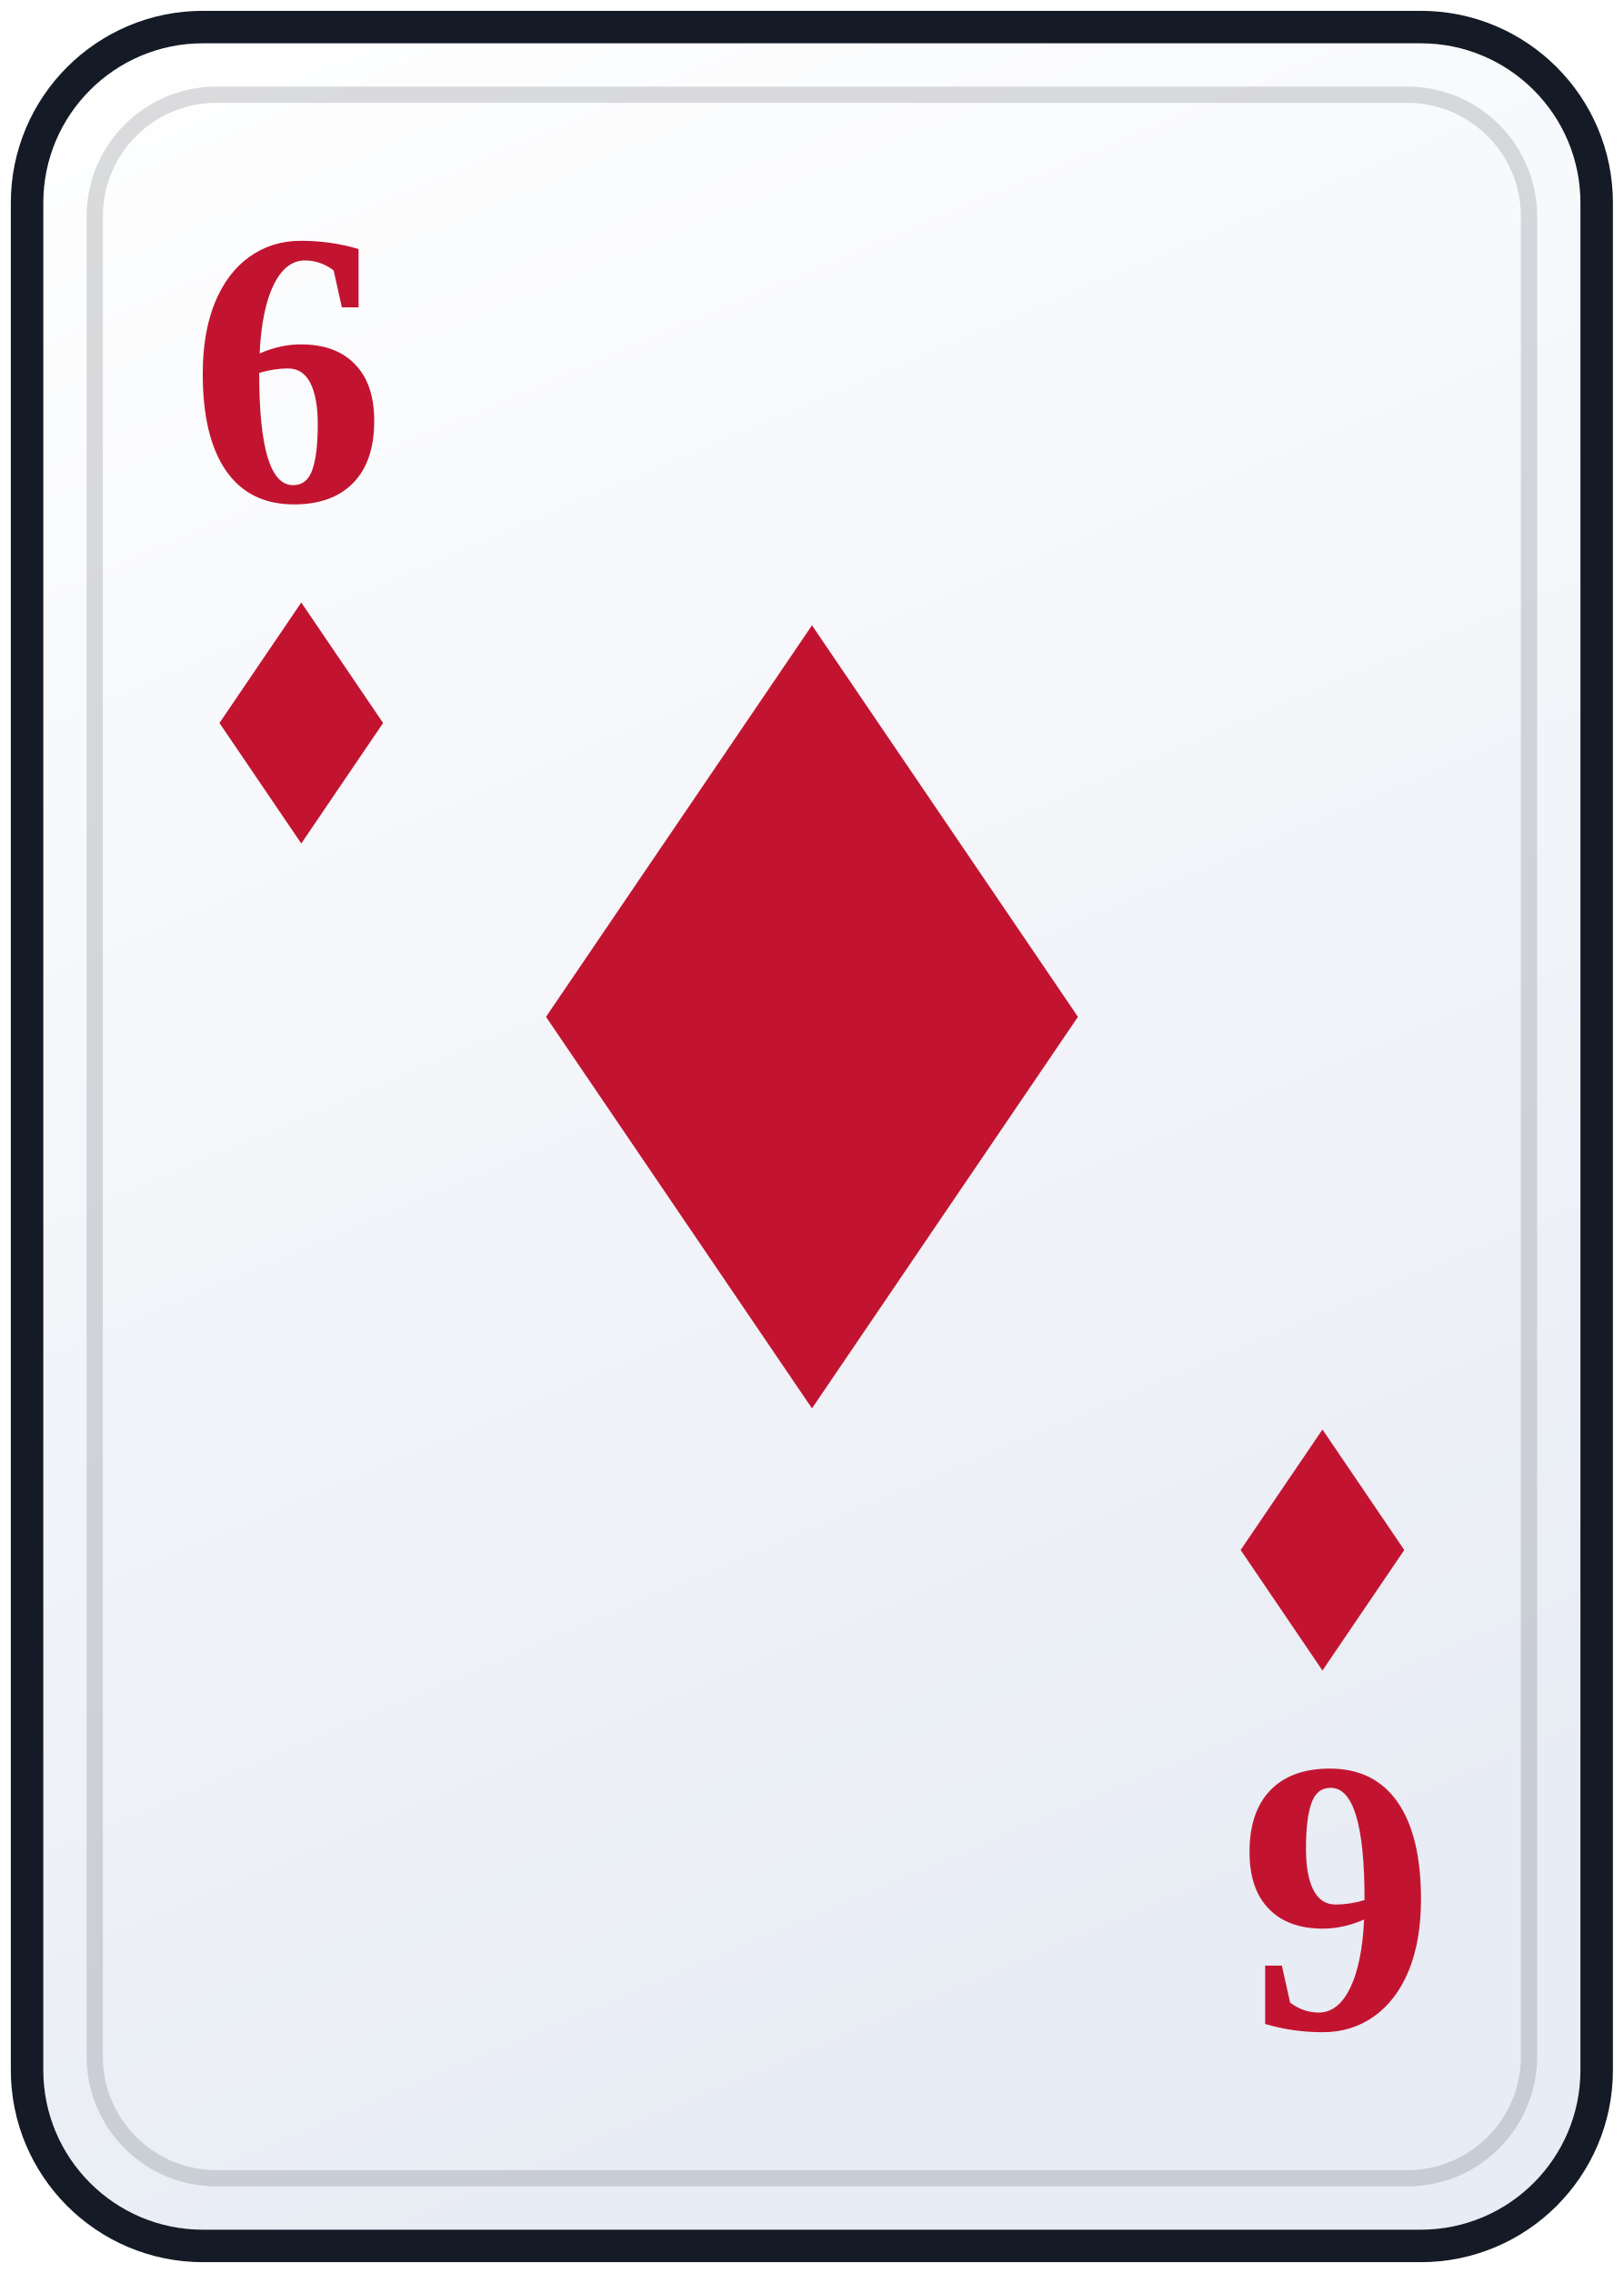
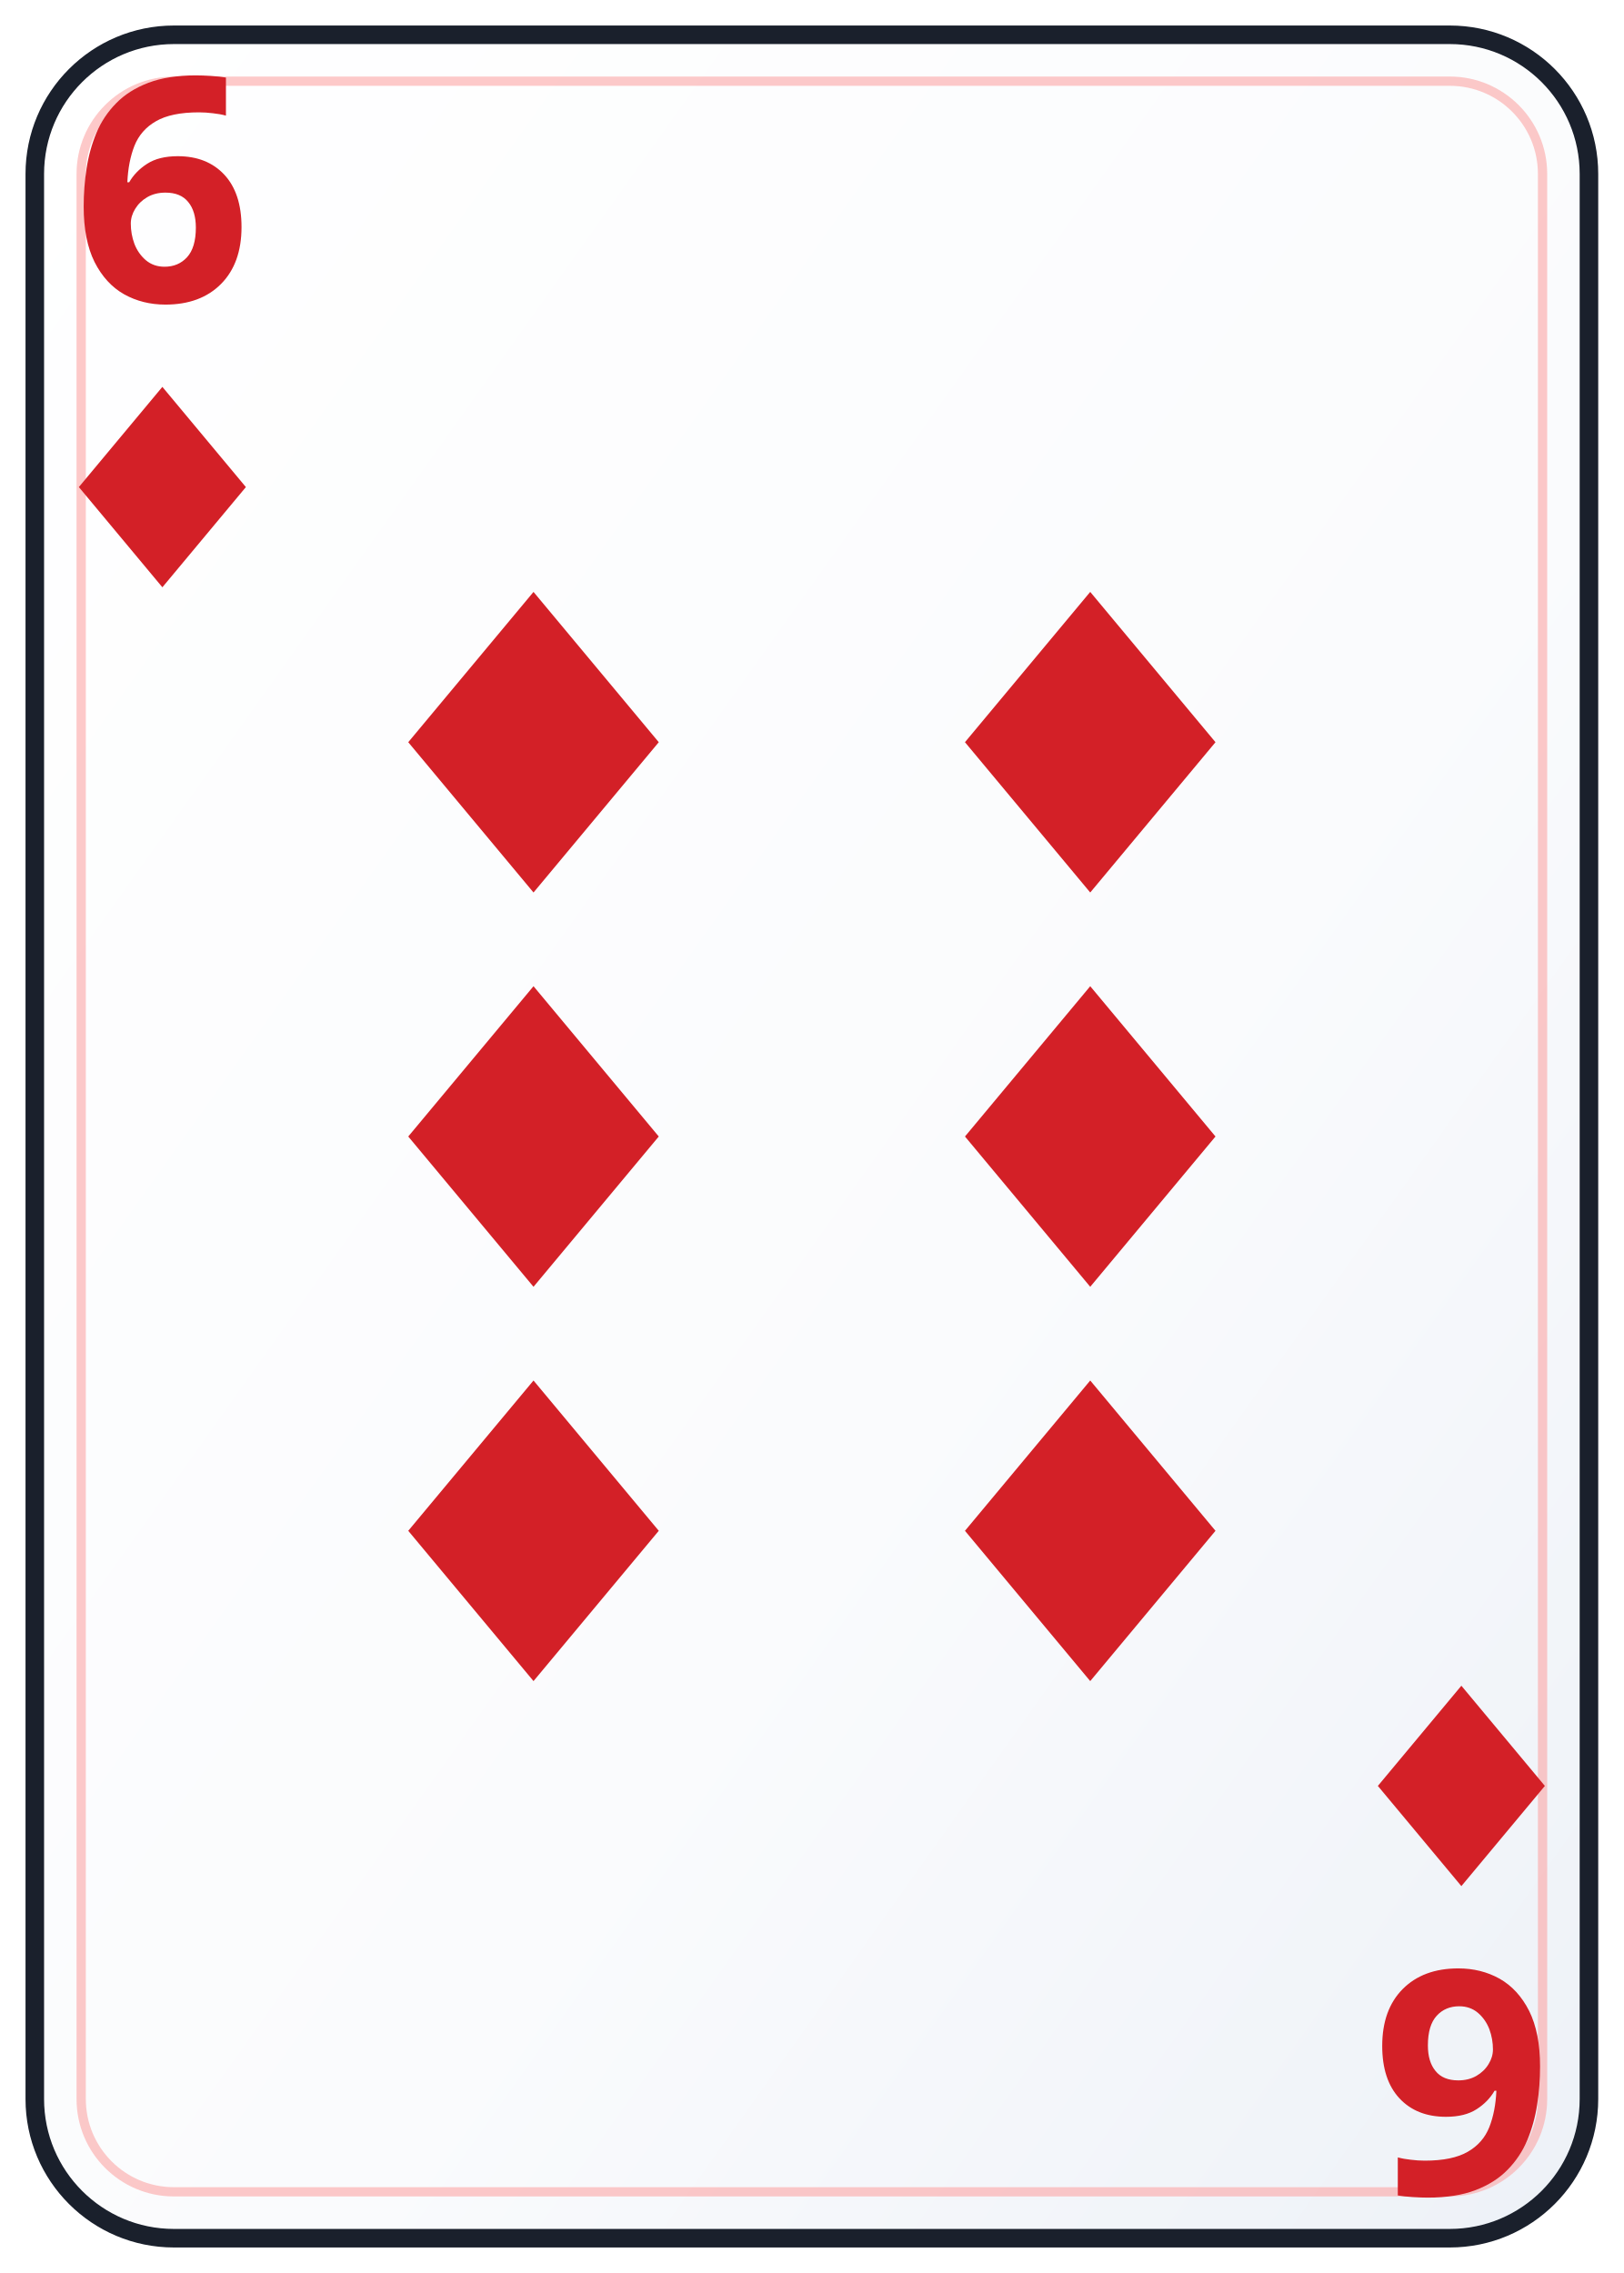
- <svg xmlns="http://www.w3.org/2000/svg" viewBox="0 0 120 168" width="120" height="168">
+ <svg xmlns="http://www.w3.org/2000/svg" viewBox="0 0 140 196" width="140" height="196">
  <defs>
-     <linearGradient id="paper" x1="0" y1="0" x2="0.3" y2="1">
-       <stop offset="0" stop-color="#ffffff" />
-       <stop offset="1" stop-color="#e8ecf4" />
+     <linearGradient id="cardBg" x1="0%" y1="0%" x2="100%" y2="100%">
+       <stop offset="0%" stop-color="#ffffff" />
+       <stop offset="60%" stop-color="#fafbfd" />
+       <stop offset="100%" stop-color="#edf1f7" />
    </linearGradient>
  </defs>
-   <rect x="2" y="2" width="116" height="164" rx="13" fill="url(#paper)" stroke="#141a26" stroke-width="2.4" />
-   <rect x="7" y="7" width="106" height="154" rx="9" fill="none" stroke="#141a26" stroke-opacity="0.15" stroke-width="1.2" />
-   <g fill="#c21430">
-     <text x="14" y="37" font-family="Georgia,'Times New Roman',serif" font-size="29" font-weight="700">6</text>
-     <text x="15" y="62" font-family="'Segoe UI Symbol','Apple Symbols','Noto Sans Symbols 2','DejaVu Sans',serif" font-size="24">♦</text>
+   <rect x="3" y="3" width="134" height="190" rx="12" fill="url(#cardBg)" stroke="#1a202c" stroke-width="1.6" />
+   <rect x="7" y="7" width="126" height="182" rx="8" fill="none" stroke="#fca5a5" stroke-width="0.8" opacity="0.6" />
+   <g transform="translate(14, 26)">
+     <text x="0" y="0" font-family="'Cinzel', 'Segoe UI', 'Helvetica Neue', serif" font-size="27" font-weight="800" text-anchor="middle" fill="#d32027">6</text>
+     <path d="M 0 -18 L 15 0 L 0 18 L -15 0 Z" fill="#d32027" transform="translate(0, 16) scale(0.48)" />
  </g>
-   <text x="60" y="103" text-anchor="middle" font-family="'Segoe UI Symbol','Apple Symbols','Noto Sans Symbols 2','DejaVu Sans',serif" font-size="78" fill="#c21430">♦</text>
-   <g transform="rotate(180 60 84)">
-     <g fill="#c21430">
-       <text x="14" y="37" font-family="Georgia,'Times New Roman',serif" font-size="29" font-weight="700">6</text>
-       <text x="15" y="62" font-family="'Segoe UI Symbol','Apple Symbols','Noto Sans Symbols 2','DejaVu Sans',serif" font-size="24">♦</text>
-     </g>
+   <path d="M 0 -18 L 15 0 L 0 18 L -15 0 Z" fill="#d32027" transform="translate(46, 64) scale(0.72)" />
+   <path d="M 0 -18 L 15 0 L 0 18 L -15 0 Z" fill="#d32027" transform="translate(94, 64) scale(0.72)" />
+   <path d="M 0 -18 L 15 0 L 0 18 L -15 0 Z" fill="#d32027" transform="translate(46, 98) scale(0.72)" />
+   <path d="M 0 -18 L 15 0 L 0 18 L -15 0 Z" fill="#d32027" transform="translate(94, 98) scale(0.72)" />
+   <path d="M 0 -18 L 15 0 L 0 18 L -15 0 Z" fill="#d32027" transform="translate(46, 132) scale(0.72)" />
+   <path d="M 0 -18 L 15 0 L 0 18 L -15 0 Z" fill="#d32027" transform="translate(94, 132) scale(0.72)" />
+   <g transform="translate(126, 170) rotate(180)">
+     <text x="0" y="0" font-family="'Cinzel', 'Segoe UI', 'Helvetica Neue', serif" font-size="27" font-weight="800" text-anchor="middle" fill="#d32027">6</text>
+     <path d="M 0 -18 L 15 0 L 0 18 L -15 0 Z" fill="#d32027" transform="translate(0, 16) scale(0.48)" />
  </g>
</svg>
